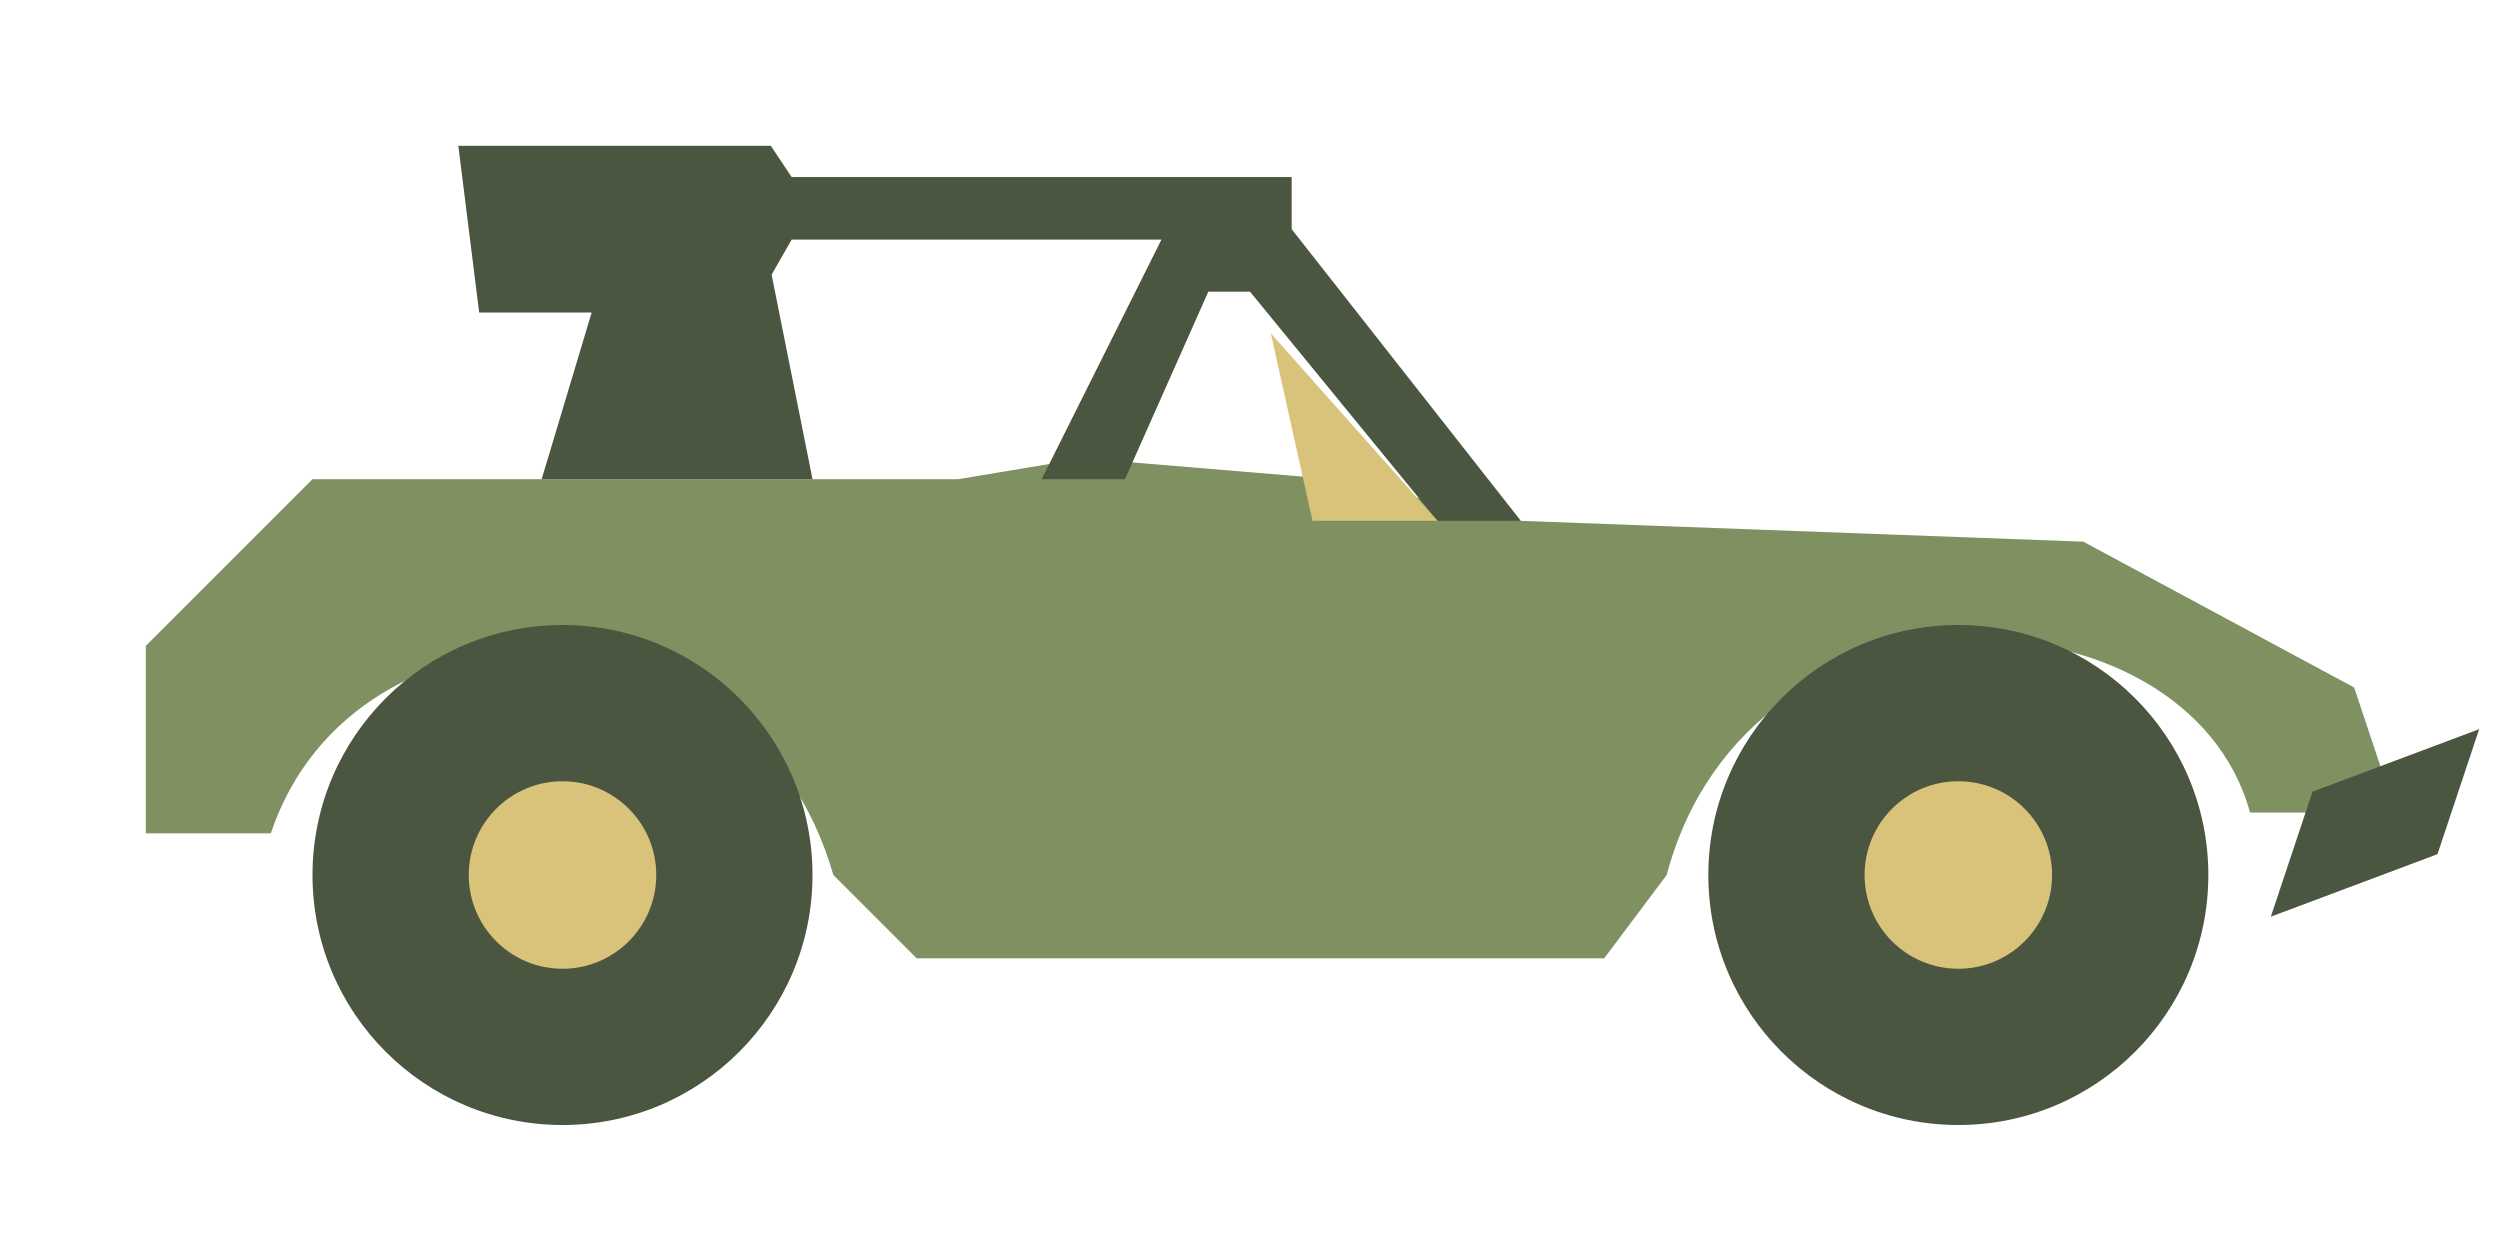
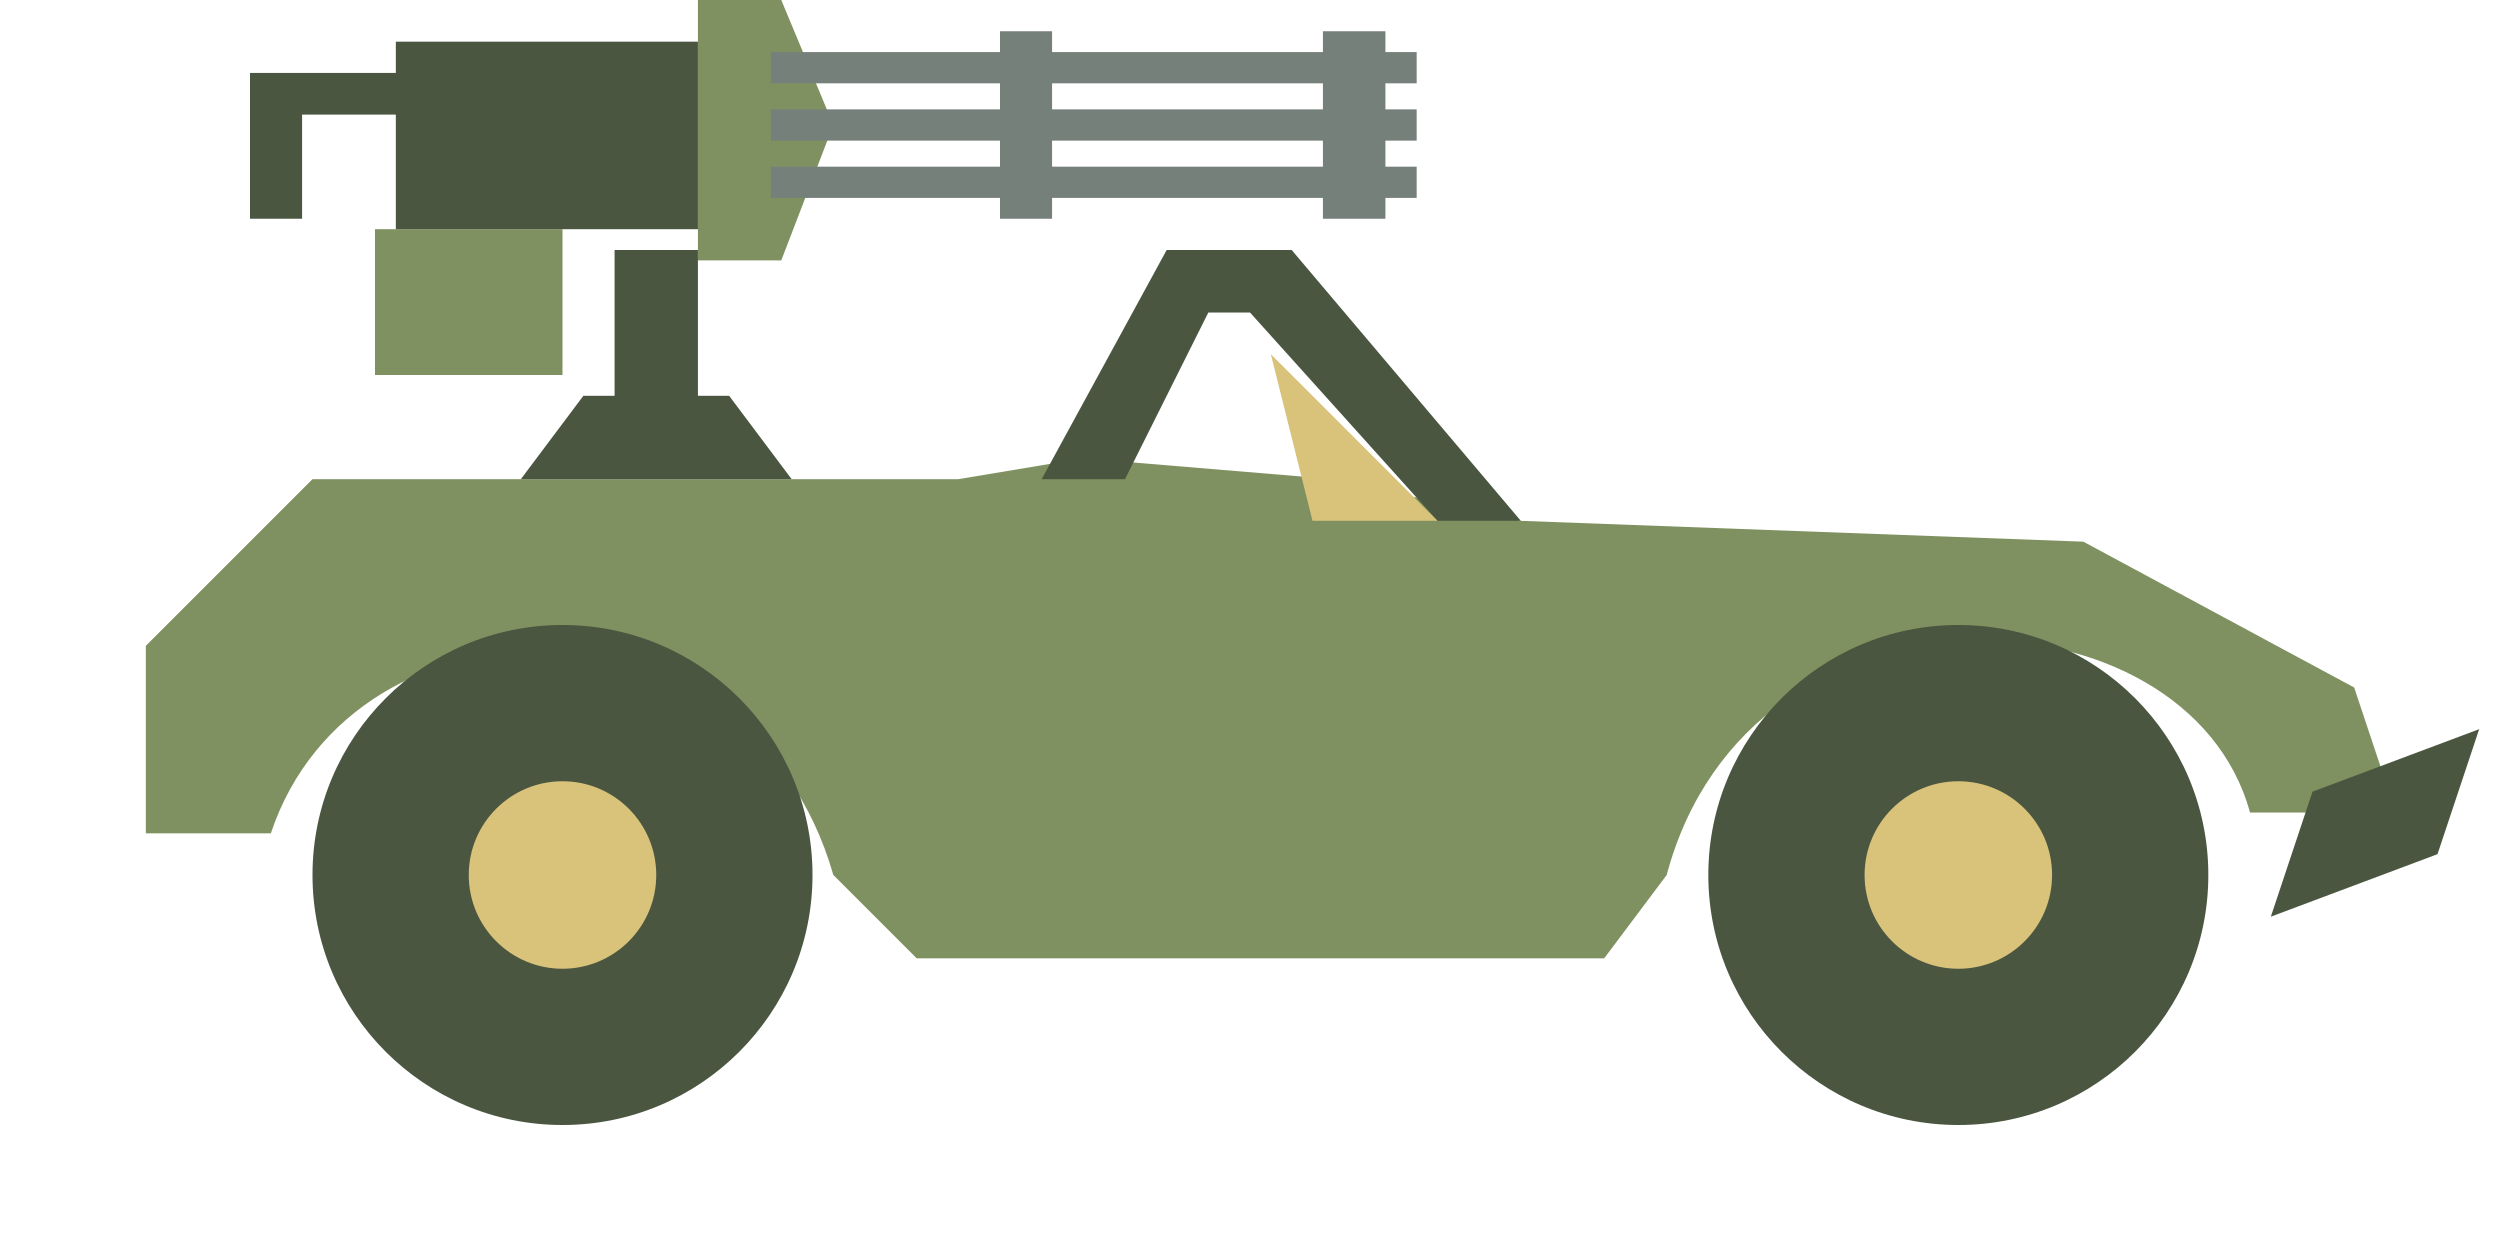
<svg xmlns="http://www.w3.org/2000/svg" viewBox="0 0 240 120">
  <path fill="#7F9160" d="M14 62L30 46H92L104 44L128 46L146 50L200 52L226 66L230 78L216 78C210 56 168 54 160 84L154 92H88L80 84C72 56 34 56 26 80H14z" />
-   <path fill="#4A5640" d="M100 46L112 22H124L146 50H138L120 28H116L108 46zM52 46L58 26H74L78 46zM44 14H74L76 17H124V23H76L72 30H46zM222 76L238 70L234 82L218 88zM30 84a24 24 0 1 0 48 0a24 24 0 1 0 -48 0zM164 84a24 24 0 1 0 48 0a24 24 0 1 0 -48 0z" />
-   <path fill="#D9C27A" d="M122 32L138 50H126zM45 84a9 9 0 1 0 18 0a9 9 0 1 0 -18 0zM179 84a9 9 0 1 0 18 0a9 9 0 1 0 -18 0z" />
+   <path fill="#7F9160" d="M36 22H54V36H36zM67 0H75L80 12L75 25H67z" />
+   <path fill="#4A5640" d="M100 46L112 24H124L146 50H138L120 30H116L108 46zM222 76L238 70L234 82L218 88zM30 84a24 24 0 1 0 48 0a24 24 0 1 0 -48 0zM164 84a24 24 0 1 0 48 0a24 24 0 1 0 -48 0z" />
+   <path fill="#4A5640" d="M50 46L56 38H59V24H67V38H70L76 46zM24 7H40V11H29V21H24zM38 4H67V22H38z" />
+   <path fill="#76807A" d="M74 5H136V8H74zM74 10.5H136V13.5H74zM74 16H136V19H74zM96 3H101V21H96zM127 3H133V21H127z" />
+   <path fill="#D9C27A" d="M122 34L138 50H126zM45 84a9 9 0 1 0 18 0a9 9 0 1 0 -18 0zM179 84a9 9 0 1 0 18 0a9 9 0 1 0 -18 0z" />
</svg>
